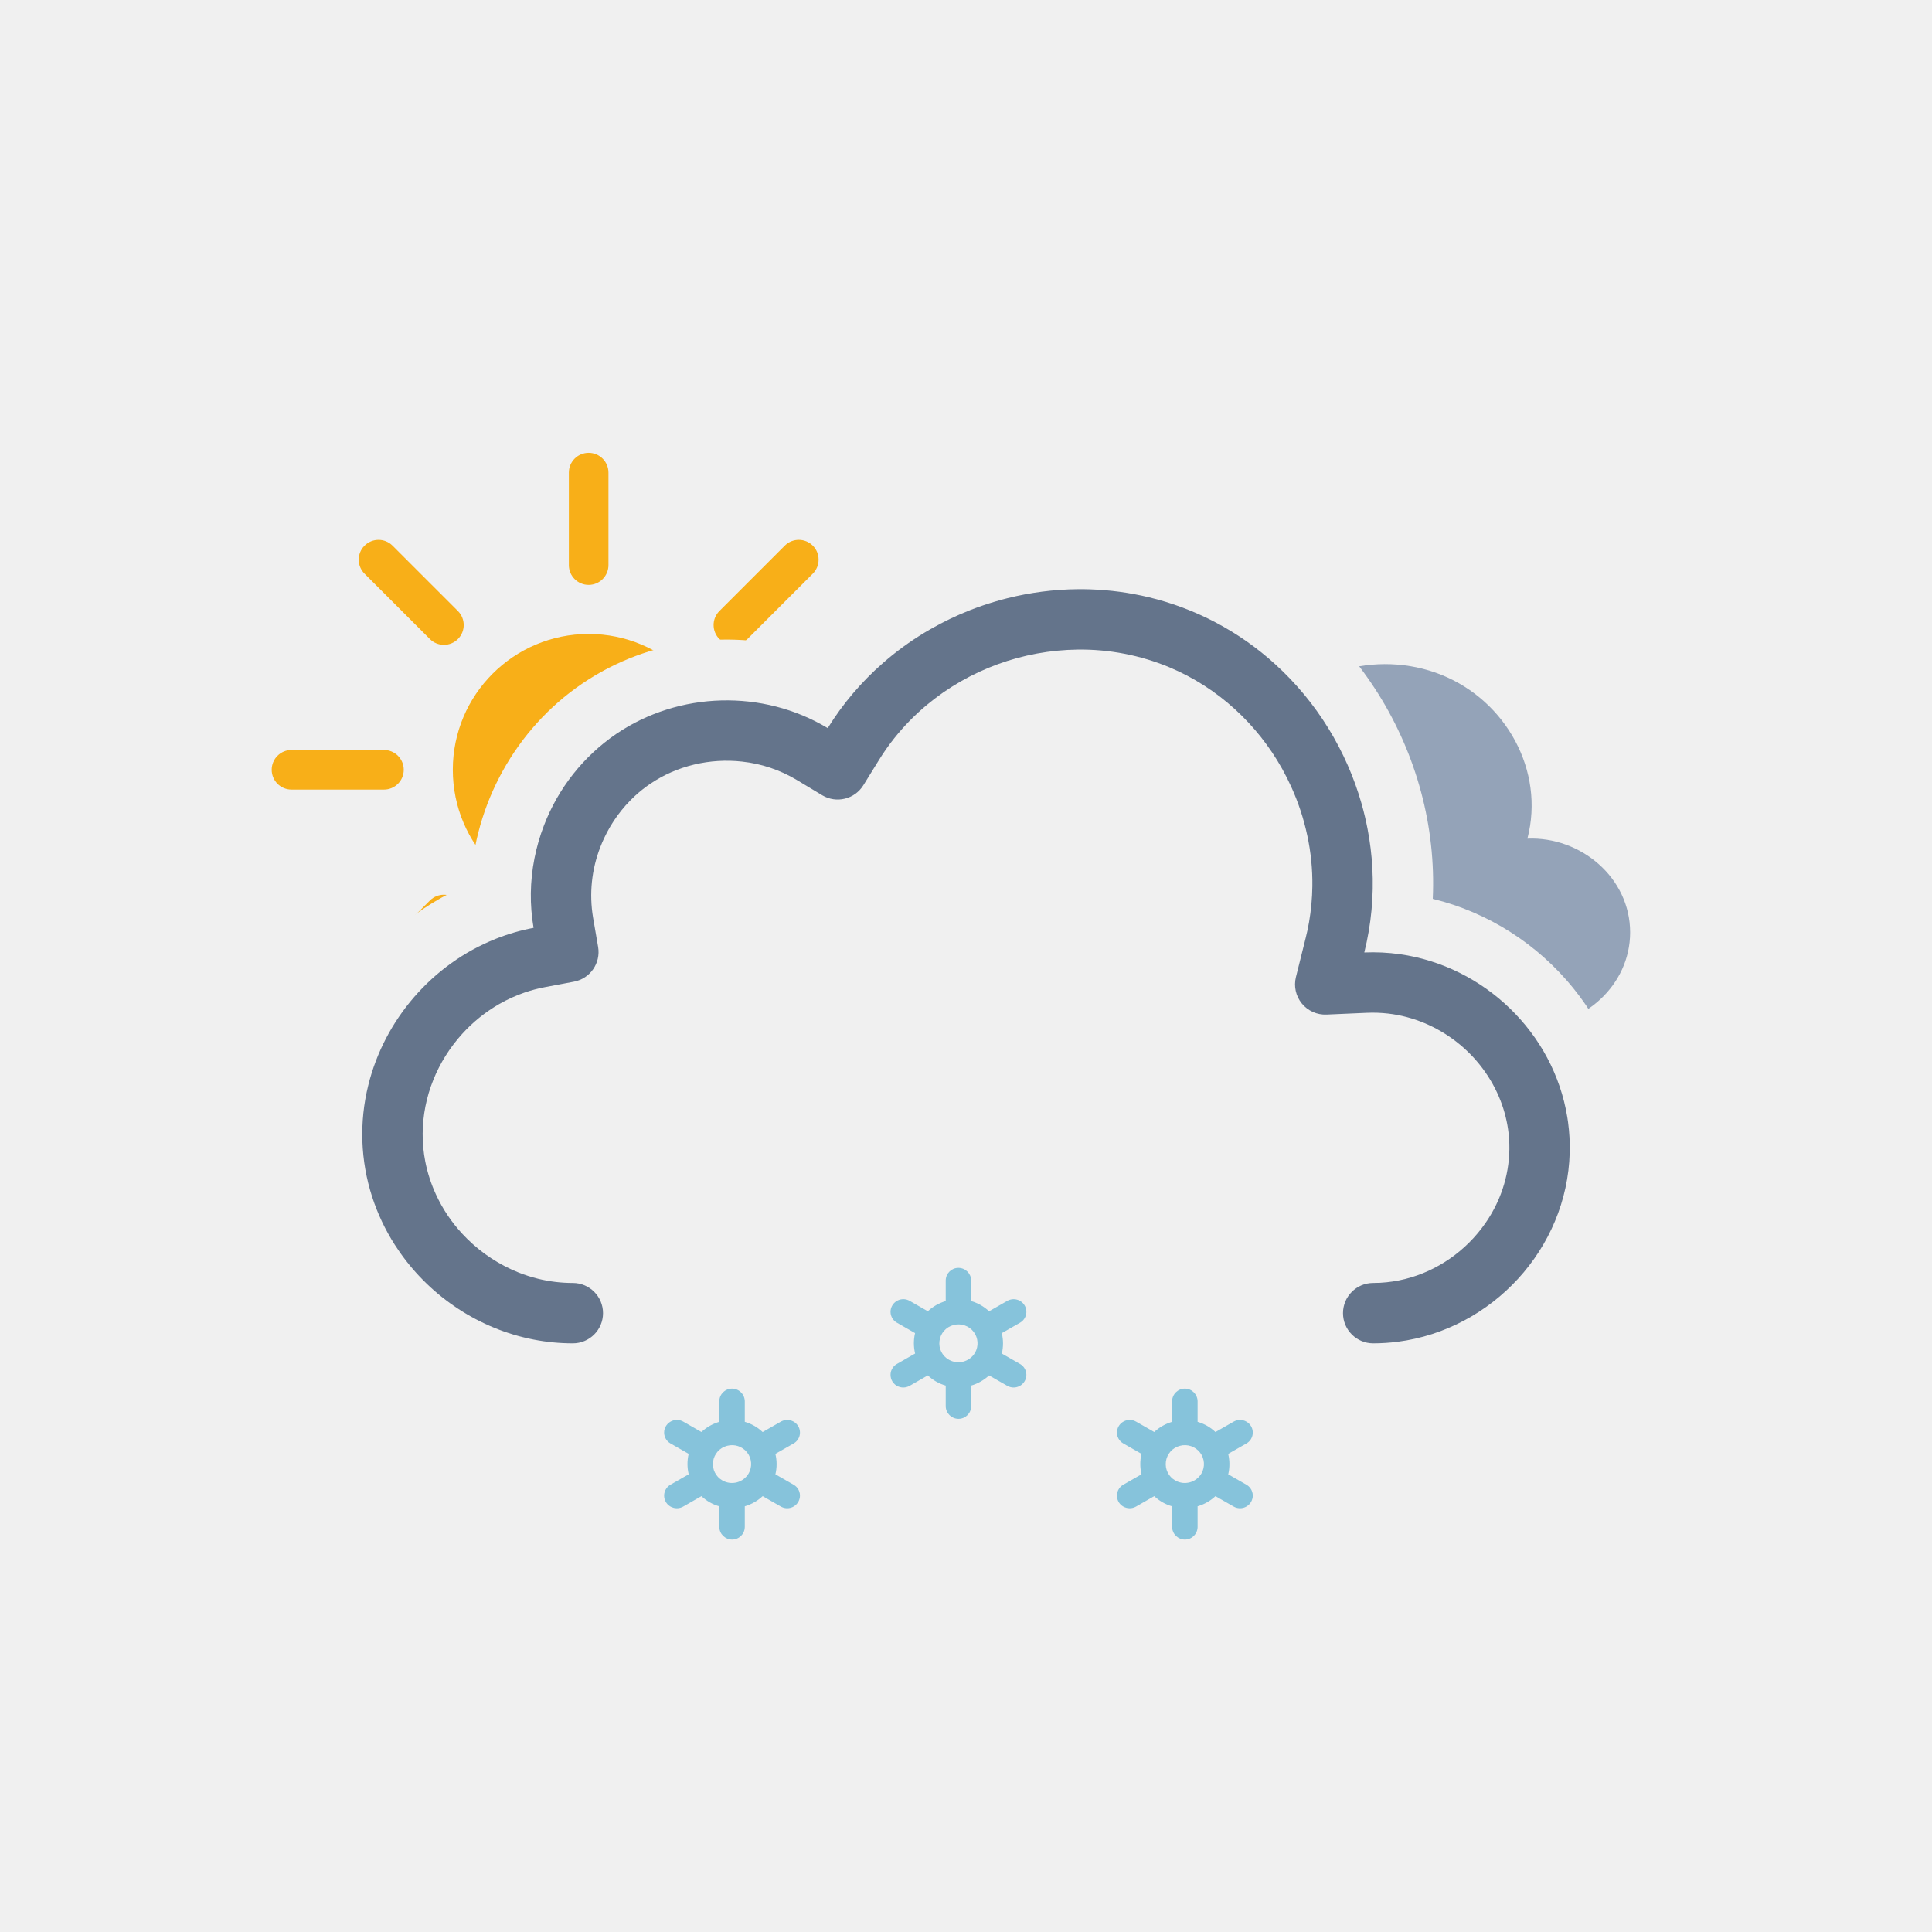
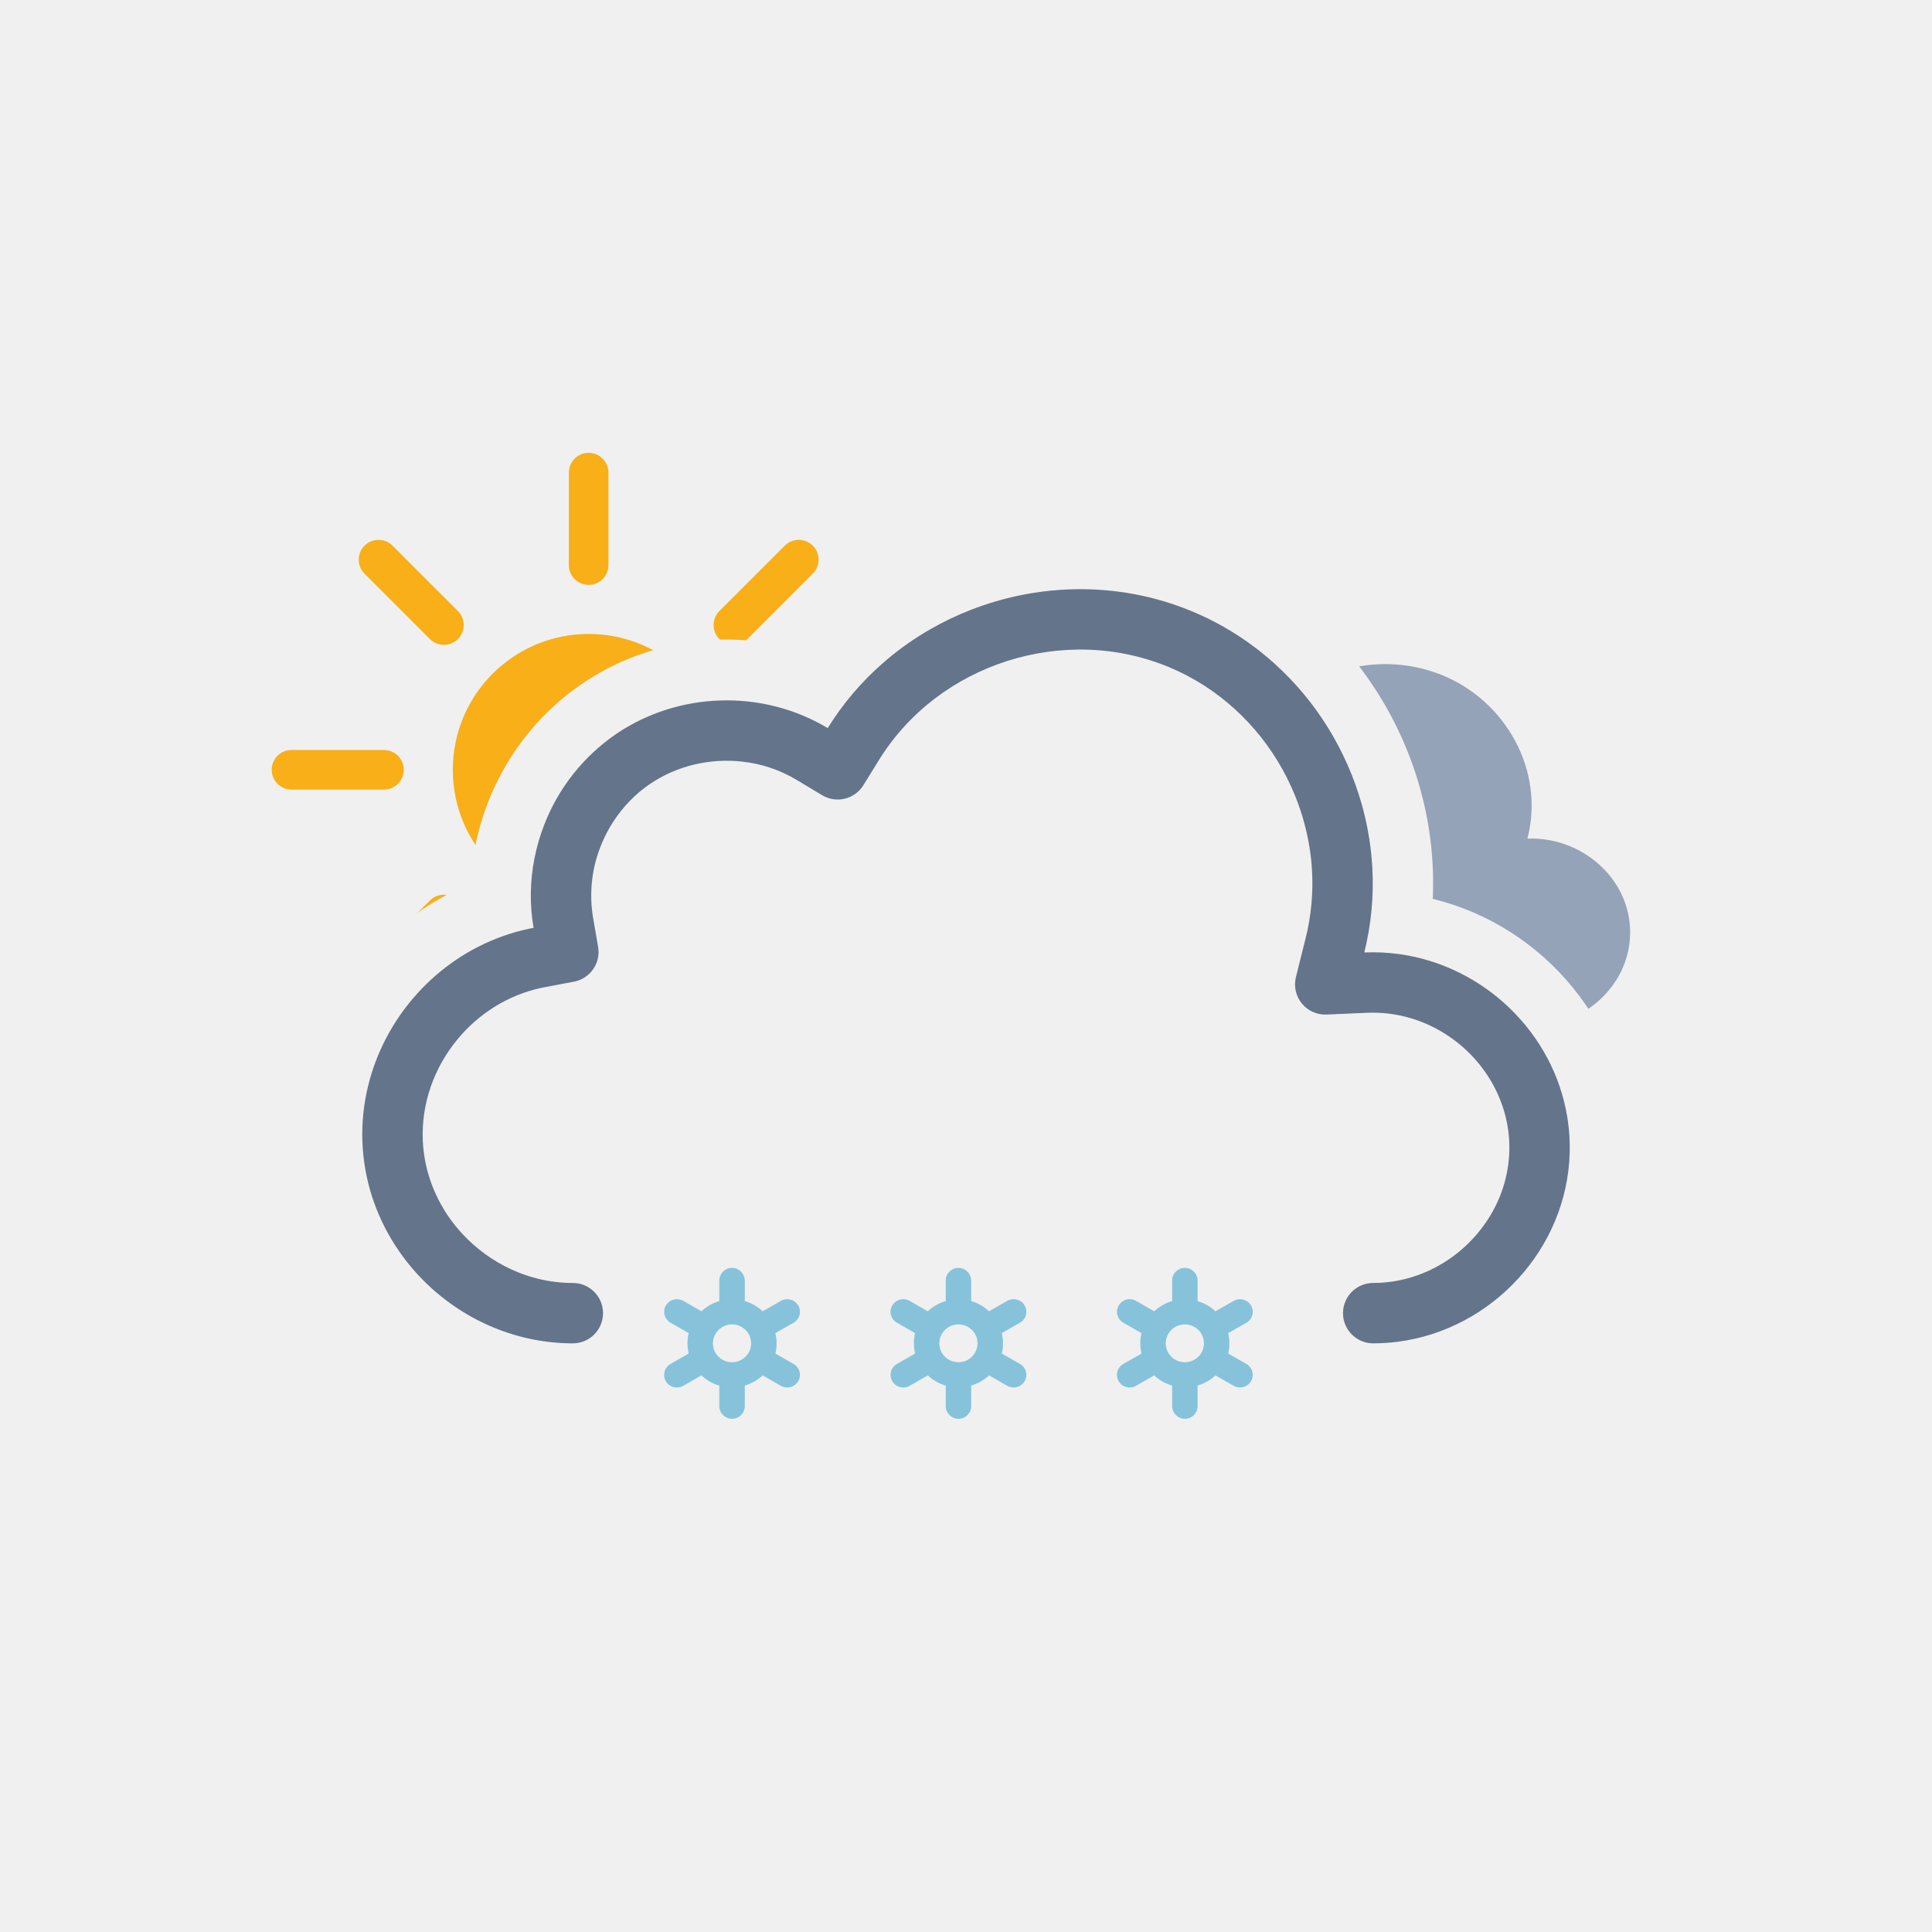
<svg xmlns="http://www.w3.org/2000/svg" fill="none" viewBox="0 0 128 128">
  <g id="extreme-day-snow__extreme-day-snow" clip-path="url(#extreme-day-snow__clip0_2045_28960)">
    <g id="extreme-day-snow__Sky">
      <g id="extreme-day-snow__Mask group">
        <mask id="extreme-day-snow__mask0_2045_28960" width="128" height="128" x="0" y="0" maskUnits="userSpaceOnUse" style="mask-type:alpha">
          <g id="extreme-day-snow__Cloud Mask">
            <path id="extreme-day-snow__Subtract" fill="#000" fill-rule="evenodd" d="M128 0H0v128h128zM37.952 93h53.023c9.252 0 17.023-7.647 17.023-16.972 0-8.006-5.693-14.678-13.073-16.477.437-9.65-5.25-18.942-14.374-22.759-9.444-3.95-20.485-1.18-27.02 6.446-4.96-1.642-10.55-.942-14.957 2.053-4.428 3.009-7.143 7.99-7.39 13.247-7.12 2.925-11.856 10.313-11.106 18.246.864 9.145 8.75 16.218 17.874 16.216" clip-rule="evenodd" />
+             <animateTransform attributeName="transform" begin="0s" calcMode="spline" dur="3s" keySplines=".42 0 .58 1; .42 0 .58 1" repeatCount="indefinite" type="translate" values="0 0;0 -3;0 0" />
          </g>
        </mask>
        <g mask="url(#extreme-day-snow__mask0_2045_28960)">
          <g id="extreme-day-snow__Sun">
            <circle id="extreme-day-snow__Core" cx="39" cy="51" r="9" fill="#f8af18" />
            <g id="extreme-day-snow__Rays">
              <path fill="#f8af18" d="M37.688 31.313a1.312 1.312 0 1 1 2.624 0v6.125a1.312 1.312 0 1 1-2.624 0zM51.993 36.15a1.312 1.312 0 1 1 1.856 1.857l-4.33 4.33a1.312 1.312 0 1 1-1.857-1.855zM58.688 49.688a1.312 1.312 0 1 1 0 2.624h-6.126a1.312 1.312 0 1 1 0-2.624zM53.85 63.993a1.312 1.312 0 1 1-1.857 1.856l-4.33-4.33a1.312 1.312 0 1 1 1.855-1.857zM37.688 64.563a1.312 1.312 0 1 1 2.624 0v6.124a1.312 1.312 0 1 1-2.624 0zM28.482 59.662a1.312 1.312 0 1 1 1.856 1.856l-4.331 4.331a1.312 1.312 0 1 1-1.856-1.856zM25.438 49.688a1.312 1.312 0 1 1 0 2.624h-6.125a1.312 1.312 0 1 1 0-2.624zM30.338 40.482a1.312 1.312 0 1 1-1.856 1.856l-4.331-4.331a1.312 1.312 0 1 1 1.856-1.856z" />
+               <animateTransform attributeName="transform" begin="0s" dur="6s" repeatCount="indefinite" type="rotate" values="0 39.0 51.0;360 39.0 51.0" />
            </g>
          </g>
        </g>
      </g>
      <g id="extreme-day-snow__Clouds" clip-path="url(#extreme-day-snow__clip1_2045_28960)">
        <g id="extreme-day-snow__Mask group_2">
          <mask id="extreme-day-snow__mask1_2045_28960" width="128" height="128" x="0" y="0" maskUnits="userSpaceOnUse" style="mask-type:alpha">
            <g id="extreme-day-snow__Cloud Mask_2">
              <path id="extreme-day-snow__Subtract_2" fill="#000" fill-rule="evenodd" d="M128 0H0v128h128zM37.952 93h53.023c9.252 0 17.023-7.647 17.023-16.972 0-8.006-5.693-14.678-13.073-16.477.437-9.65-5.25-18.942-14.374-22.759-9.444-3.95-20.485-1.18-27.02 6.446-4.96-1.642-10.55-.942-14.957 2.053-4.428 3.009-7.143 7.99-7.39 13.247-7.12 2.925-11.856 10.313-11.106 18.246.864 9.145 8.75 16.218 17.874 16.216" clip-rule="evenodd" />
            </g>
          </mask>
          <g mask="url(#extreme-day-snow__mask1_2045_28960)">
            <g id="extreme-day-snow__Secondary Cloud">
              <path id="extreme-day-snow__Cloud" fill="#94a3b8" d="M101.194 55.562c1.173-4.512-1.434-9.14-5.69-10.849-4.312-1.732-9.543-.239-12.085 3.71-2.154-1.243-4.923-1.173-7.007.186-2.031 1.325-3.169 3.763-2.737 6.17-3.375.612-5.988 3.69-5.644 7.177.344 3.495 3.508 6.045 6.946 6.044 8.836 0 17.674-.007 26.511 0 3.423 0 6.512-2.715 6.512-6.226 0-3.631-3.279-6.36-6.806-6.212" />
+               <animateTransform attributeName="transform" begin="0s" calcMode="spline" dur="3s" keySplines=".42 0 .58 1; .42 0 .58 1" repeatCount="indefinite" type="translate" values="0 -3;0 0;0 -3" />
            </g>
          </g>
+           <animateTransform attributeName="transform" begin="0s" calcMode="spline" dur="3s" keySplines=".42 0 .58 1; .42 0 .58 1" repeatCount="indefinite" type="translate" values="0 0;0 -3;0 0" />
        </g>
        <g id="extreme-day-snow__Cloud_2">
          <path id="extreme-day-snow__Cloud_3" fill="#64748b" d="M72.245 39.046a19.4 19.4 0 0 1 3.844.517 19.05 19.05 0 0 1 8.391 4.438 19.6 19.6 0 0 1 3.526 4.248 20 20 0 0 1 2.213 5.036 20 20 0 0 1 .39 1.657q.24 1.258.312 2.545a18.9 18.9 0 0 1-.533 5.616 13 13 0 0 1 2.352.114c5.591.79 10.191 5.213 11.098 10.802q.026.165.049.33a12.5 12.5 0 0 1 .109 2.02c-.168 6.383-5.162 11.719-11.385 12.525q-.805.105-1.634.106a2 2 0 0 1 0-4 9 9 0 0 0 .455-.012c2.268-.119 4.347-1.119 5.889-2.651a9.4 9.4 0 0 0 1.112-1.333 9 9 0 0 0 1.01-1.926 8.7 8.7 0 0 0 .545-2.589 8.5 8.5 0 0 0-.038-1.379 8.6 8.6 0 0 0-.54-2.196c-1.195-3.068-4.077-5.372-7.445-5.764a9 9 0 0 0-1.402-.05l-2.677.117a2 2 0 0 1-2.027-2.483l.648-2.6a14 14 0 0 0 .218-1.024 15 15 0 0 0 .222-2.396 15 15 0 0 0-.339-3.373 15.6 15.6 0 0 0-1.054-3.2q-.278-.615-.607-1.205c-1.647-2.945-4.235-5.373-7.481-6.73a15.3 15.3 0 0 0-6.059-1.17 16 16 0 0 0-2.703.262 16 16 0 0 0-5.071 1.857 15.7 15.7 0 0 0-2.233 1.553 15.3 15.3 0 0 0-2.158 2.208q-.54.679-1.003 1.428l-1.038 1.678a2 2 0 0 1-2.732.663l-1.692-1.017a8.9 8.9 0 0 0-3.62-1.211c-2.112-.233-4.298.264-6.086 1.478a8.6 8.6 0 0 0-1.005.798 9.012 9.012 0 0 0-2.043 2.802q-.135.286-.248.581a8.84 8.84 0 0 0-.483 4.678l.334 1.94a2 2 0 0 1-1.6 2.304l-1.934.365a9.6 9.6 0 0 0-1.353.36 9.8 9.8 0 0 0-1.669.76 10.1 10.1 0 0 0-2.459 1.985 10.3 10.3 0 0 0-1.088 1.438 10 10 0 0 0-.818 1.607 9.7 9.7 0 0 0-.703 3.556 9.4 9.4 0 0 0 .175 1.853 9.6 9.6 0 0 0 .706 2.174 9.9 9.9 0 0 0 1.758 2.619q.154.165.315.325a10.3 10.3 0 0 0 3.387 2.222q.636.253 1.305.419a9.6 9.6 0 0 0 2.304.279 2 2 0 0 1 0 4 13.6 13.6 0 0 1-2.603-.251c-3.6-.7-6.773-2.818-8.842-5.757q-.183-.26-.354-.527a13.8 13.8 0 0 1-1.498-3.172 13.47 13.47 0 0 1-.257-7.39c1.072-4.344 4.235-8.026 8.442-9.701a13.5 13.5 0 0 1 2.51-.73 12.7 12.7 0 0 1 .059-4.6 13 13 0 0 1 .634-2.195 12.95 12.95 0 0 1 4.78-6.05c4.152-2.82 9.714-2.973 14.015-.388a19 19 0 0 1 3.655-4.308q.161-.143.326-.28a19.4 19.4 0 0 1 2.806-1.956 20 20 0 0 1 2.686-1.288 21 21 0 0 1 1.612-.55q.409-.122.82-.225a20 20 0 0 1 4.645-.597q.428-.004.857.01" />
+           <animateTransform attributeName="transform" begin="0s" calcMode="spline" dur="3s" keySplines=".42 0 .58 1; .42 0 .58 1" repeatCount="indefinite" type="translate" values="0 0;0 -3;0 0" />
        </g>
      </g>
    </g>
    <g id="extreme-day-snow__Precipitation">
      <g id="extreme-day-snow__Snowflakes">
-         <path id="extreme-day-snow__Snowflake 1" fill="#86c3db" d="m52.578 90.366-1.205-.689a2.9 2.9 0 0 0-.002-1.353l1.207-.69a.83.83 0 0 0 .309-1.141.85.85 0 0 0-1.153-.306l-1.206.69a2.9 2.9 0 0 0-1.184-.677v-1.38A.85.85 0 0 0 48.5 84a.843.843 0 0 0-.844.82v1.38a2.96 2.96 0 0 0-1.185.674l-1.205-.689a.848.848 0 0 0-1.259.616.83.83 0 0 0 .415.832l1.204.689c-.106.445-.105.909.003 1.353l-1.207.69a.83.83 0 0 0-.415.832.83.83 0 0 0 .62.7.85.85 0 0 0 .64-.084l1.205-.69c.334.318.74.55 1.184.675v1.382a.85.85 0 0 0 .844.82.843.843 0 0 0 .844-.82v-1.383c.441-.129.847-.36 1.184-.673l1.206.69a.847.847 0 0 0 1.259-.616.83.83 0 0 0-.415-.832m-4.712-.28a1.24 1.24 0 0 1-.622-1.25 1.25 1.25 0 0 1 .93-1.048 1.27 1.27 0 0 1 1.329.445 1.25 1.25 0 0 1 .093 1.393 1.28 1.28 0 0 1-1.73.46" transform="translate(0 8)" />
-         <path id="extreme-day-snow__Snowflake 2" fill="#86c3db" d="m67.578 90.366-1.204-.689a2.9 2.9 0 0 0-.003-1.353l1.207-.69a.83.83 0 0 0 .309-1.141.85.85 0 0 0-1.153-.306l-1.206.69a2.9 2.9 0 0 0-1.184-.677v-1.38A.85.85 0 0 0 63.5 84a.843.843 0 0 0-.844.82v1.38a2.96 2.96 0 0 0-1.185.674l-1.205-.689a.848.848 0 0 0-1.259.616.83.83 0 0 0 .415.832l1.204.689c-.106.445-.105.909.003 1.353l-1.207.69a.83.83 0 0 0-.415.832.83.83 0 0 0 .62.7.85.85 0 0 0 .64-.084l1.205-.69c.334.318.74.55 1.184.675v1.382a.85.85 0 0 0 .844.82.843.843 0 0 0 .844-.82v-1.383c.441-.129.847-.36 1.184-.673l1.206.69a.847.847 0 0 0 1.259-.616.83.83 0 0 0-.415-.832m-4.712-.28a1.24 1.24 0 0 1-.622-1.25 1.25 1.25 0 0 1 .93-1.048 1.27 1.27 0 0 1 1.329.445 1.25 1.25 0 0 1 .093 1.393 1.28 1.28 0 0 1-1.73.46" />
-         <path id="extreme-day-snow__Snowflake 3" fill="#86c3db" d="m82.578 90.366-1.204-.689a2.9 2.9 0 0 0-.003-1.353l1.207-.69a.83.83 0 0 0 .309-1.141.85.85 0 0 0-1.153-.306l-1.206.69a2.9 2.9 0 0 0-1.184-.677v-1.38A.85.85 0 0 0 78.5 84a.843.843 0 0 0-.844.82v1.38a2.96 2.96 0 0 0-1.185.674l-1.205-.689a.848.848 0 0 0-1.259.616.83.83 0 0 0 .415.832l1.204.689c-.106.445-.105.909.003 1.353l-1.207.69a.83.83 0 0 0-.415.832.83.83 0 0 0 .62.7.85.85 0 0 0 .64-.084l1.205-.69c.334.318.74.55 1.184.675v1.382a.85.85 0 0 0 .844.82.843.843 0 0 0 .844-.82v-1.383c.441-.129.847-.36 1.184-.673l1.206.69a.847.847 0 0 0 1.259-.616.83.83 0 0 0-.415-.832m-4.712-.28a1.24 1.24 0 0 1-.622-1.25 1.25 1.25 0 0 1 .93-1.048 1.27 1.27 0 0 1 1.329.445 1.25 1.25 0 0 1 .093 1.393 1.28 1.28 0 0 1-1.73.46" transform="translate(0 8)" />
+         <path id="extreme-day-snow__Snowflake 1" fill="#86c3db" d="m52.578 90.366-1.205-.689a2.9 2.9 0 0 0-.002-1.353l1.207-.69a.83.83 0 0 0 .309-1.141.85.85 0 0 0-1.153-.306l-1.206.69a2.9 2.9 0 0 0-1.184-.677v-1.38A.85.85 0 0 0 48.5 84a.843.843 0 0 0-.844.82v1.38a2.96 2.96 0 0 0-1.185.674l-1.205-.689a.848.848 0 0 0-1.259.616.83.83 0 0 0 .415.832l1.204.689c-.106.445-.105.909.003 1.353l-1.207.69a.83.83 0 0 0-.415.832.83.83 0 0 0 .62.7.85.85 0 0 0 .64-.084l1.205-.69c.334.318.74.55 1.184.675v1.382a.85.85 0 0 0 .844.82.843.843 0 0 0 .844-.82v-1.383c.441-.129.847-.36 1.184-.673l1.206.69a.847.847 0 0 0 1.259-.616.83.83 0 0 0-.415-.832m-4.712-.28a1.24 1.24 0 0 1-.622-1.25 1.25 1.25 0 0 1 .93-1.048 1.27 1.27 0 0 1 1.329.445 1.25 1.25 0 0 1 .093 1.393 1.28 1.28 0 0 1-1.73.46">
+           <animateTransform attributeName="transform" begin="-0.8s" calcMode="spline" dur="1s" keySplines=".42 0 1 1" repeatCount="indefinite" type="translate" values="0 0;0 20" />
+           <animate attributeName="opacity" begin="-0.8s" dur="1s" keyTimes="0;0.15;0.85;1" repeatCount="indefinite" values="0;1;1;0" />
+         </path>
+         <path id="extreme-day-snow__Snowflake 2" fill="#86c3db" d="m67.578 90.366-1.204-.689a2.9 2.9 0 0 0-.003-1.353l1.207-.69a.83.83 0 0 0 .309-1.141.85.85 0 0 0-1.153-.306l-1.206.69a2.9 2.9 0 0 0-1.184-.677v-1.38A.85.85 0 0 0 63.5 84a.843.843 0 0 0-.844.82v1.38a2.96 2.96 0 0 0-1.185.674l-1.205-.689a.848.848 0 0 0-1.259.616.83.83 0 0 0 .415.832l1.204.689c-.106.445-.105.909.003 1.353l-1.207.69a.83.83 0 0 0-.415.832.83.83 0 0 0 .62.7.85.85 0 0 0 .64-.084l1.205-.69c.334.318.74.55 1.184.675v1.382a.85.85 0 0 0 .844.82.843.843 0 0 0 .844-.82v-1.383c.441-.129.847-.36 1.184-.673l1.206.69a.847.847 0 0 0 1.259-.616.83.83 0 0 0-.415-.832m-4.712-.28a1.24 1.24 0 0 1-.622-1.25 1.25 1.25 0 0 1 .93-1.048 1.27 1.27 0 0 1 1.329.445 1.25 1.25 0 0 1 .093 1.393 1.28 1.28 0 0 1-1.73.46">
+           <animateTransform attributeName="transform" begin="-0.3s" calcMode="spline" dur="1s" keySplines=".42 0 1 1" repeatCount="indefinite" type="translate" values="0 0;0 20" />
+           <animate attributeName="opacity" begin="-0.3s" dur="1s" keyTimes="0;0.15;0.85;1" repeatCount="indefinite" values="0;1;1;0" />
+         </path>
+         <path id="extreme-day-snow__Snowflake 3" fill="#86c3db" d="m82.578 90.366-1.204-.689a2.9 2.9 0 0 0-.003-1.353l1.207-.69a.83.83 0 0 0 .309-1.141.85.85 0 0 0-1.153-.306l-1.206.69a2.9 2.9 0 0 0-1.184-.677v-1.38A.85.85 0 0 0 78.5 84a.843.843 0 0 0-.844.82v1.38a2.96 2.96 0 0 0-1.185.674l-1.205-.689a.848.848 0 0 0-1.259.616.83.83 0 0 0 .415.832l1.204.689c-.106.445-.105.909.003 1.353l-1.207.69a.83.83 0 0 0-.415.832.83.83 0 0 0 .62.7.85.85 0 0 0 .64-.084l1.205-.69c.334.318.74.55 1.184.675v1.382a.85.85 0 0 0 .844.82.843.843 0 0 0 .844-.82v-1.383c.441-.129.847-.36 1.184-.673l1.206.69a.847.847 0 0 0 1.259-.616.83.83 0 0 0-.415-.832m-4.712-.28a1.24 1.24 0 0 1-.622-1.25 1.25 1.25 0 0 1 .93-1.048 1.27 1.27 0 0 1 1.329.445 1.25 1.25 0 0 1 .093 1.393 1.28 1.28 0 0 1-1.73.46">
+           <animateTransform attributeName="transform" begin="-0.8s" calcMode="spline" dur="1s" keySplines=".42 0 1 1" repeatCount="indefinite" type="translate" values="0 0;0 20" />
+           <animate attributeName="opacity" begin="-0.8s" dur="1s" keyTimes="0;0.15;0.85;1" repeatCount="indefinite" values="0;1;1;0" />
+         </path>
      </g>
    </g>
  </g>
  <defs>
    <clipPath id="extreme-day-snow__clip0_2045_28960">
      <rect width="128" height="128" fill="#fff" />
    </clipPath>
    <clipPath id="extreme-day-snow__clip1_2045_28960">
      <rect width="128" height="128" fill="#fff" />
    </clipPath>
  </defs>
</svg>
